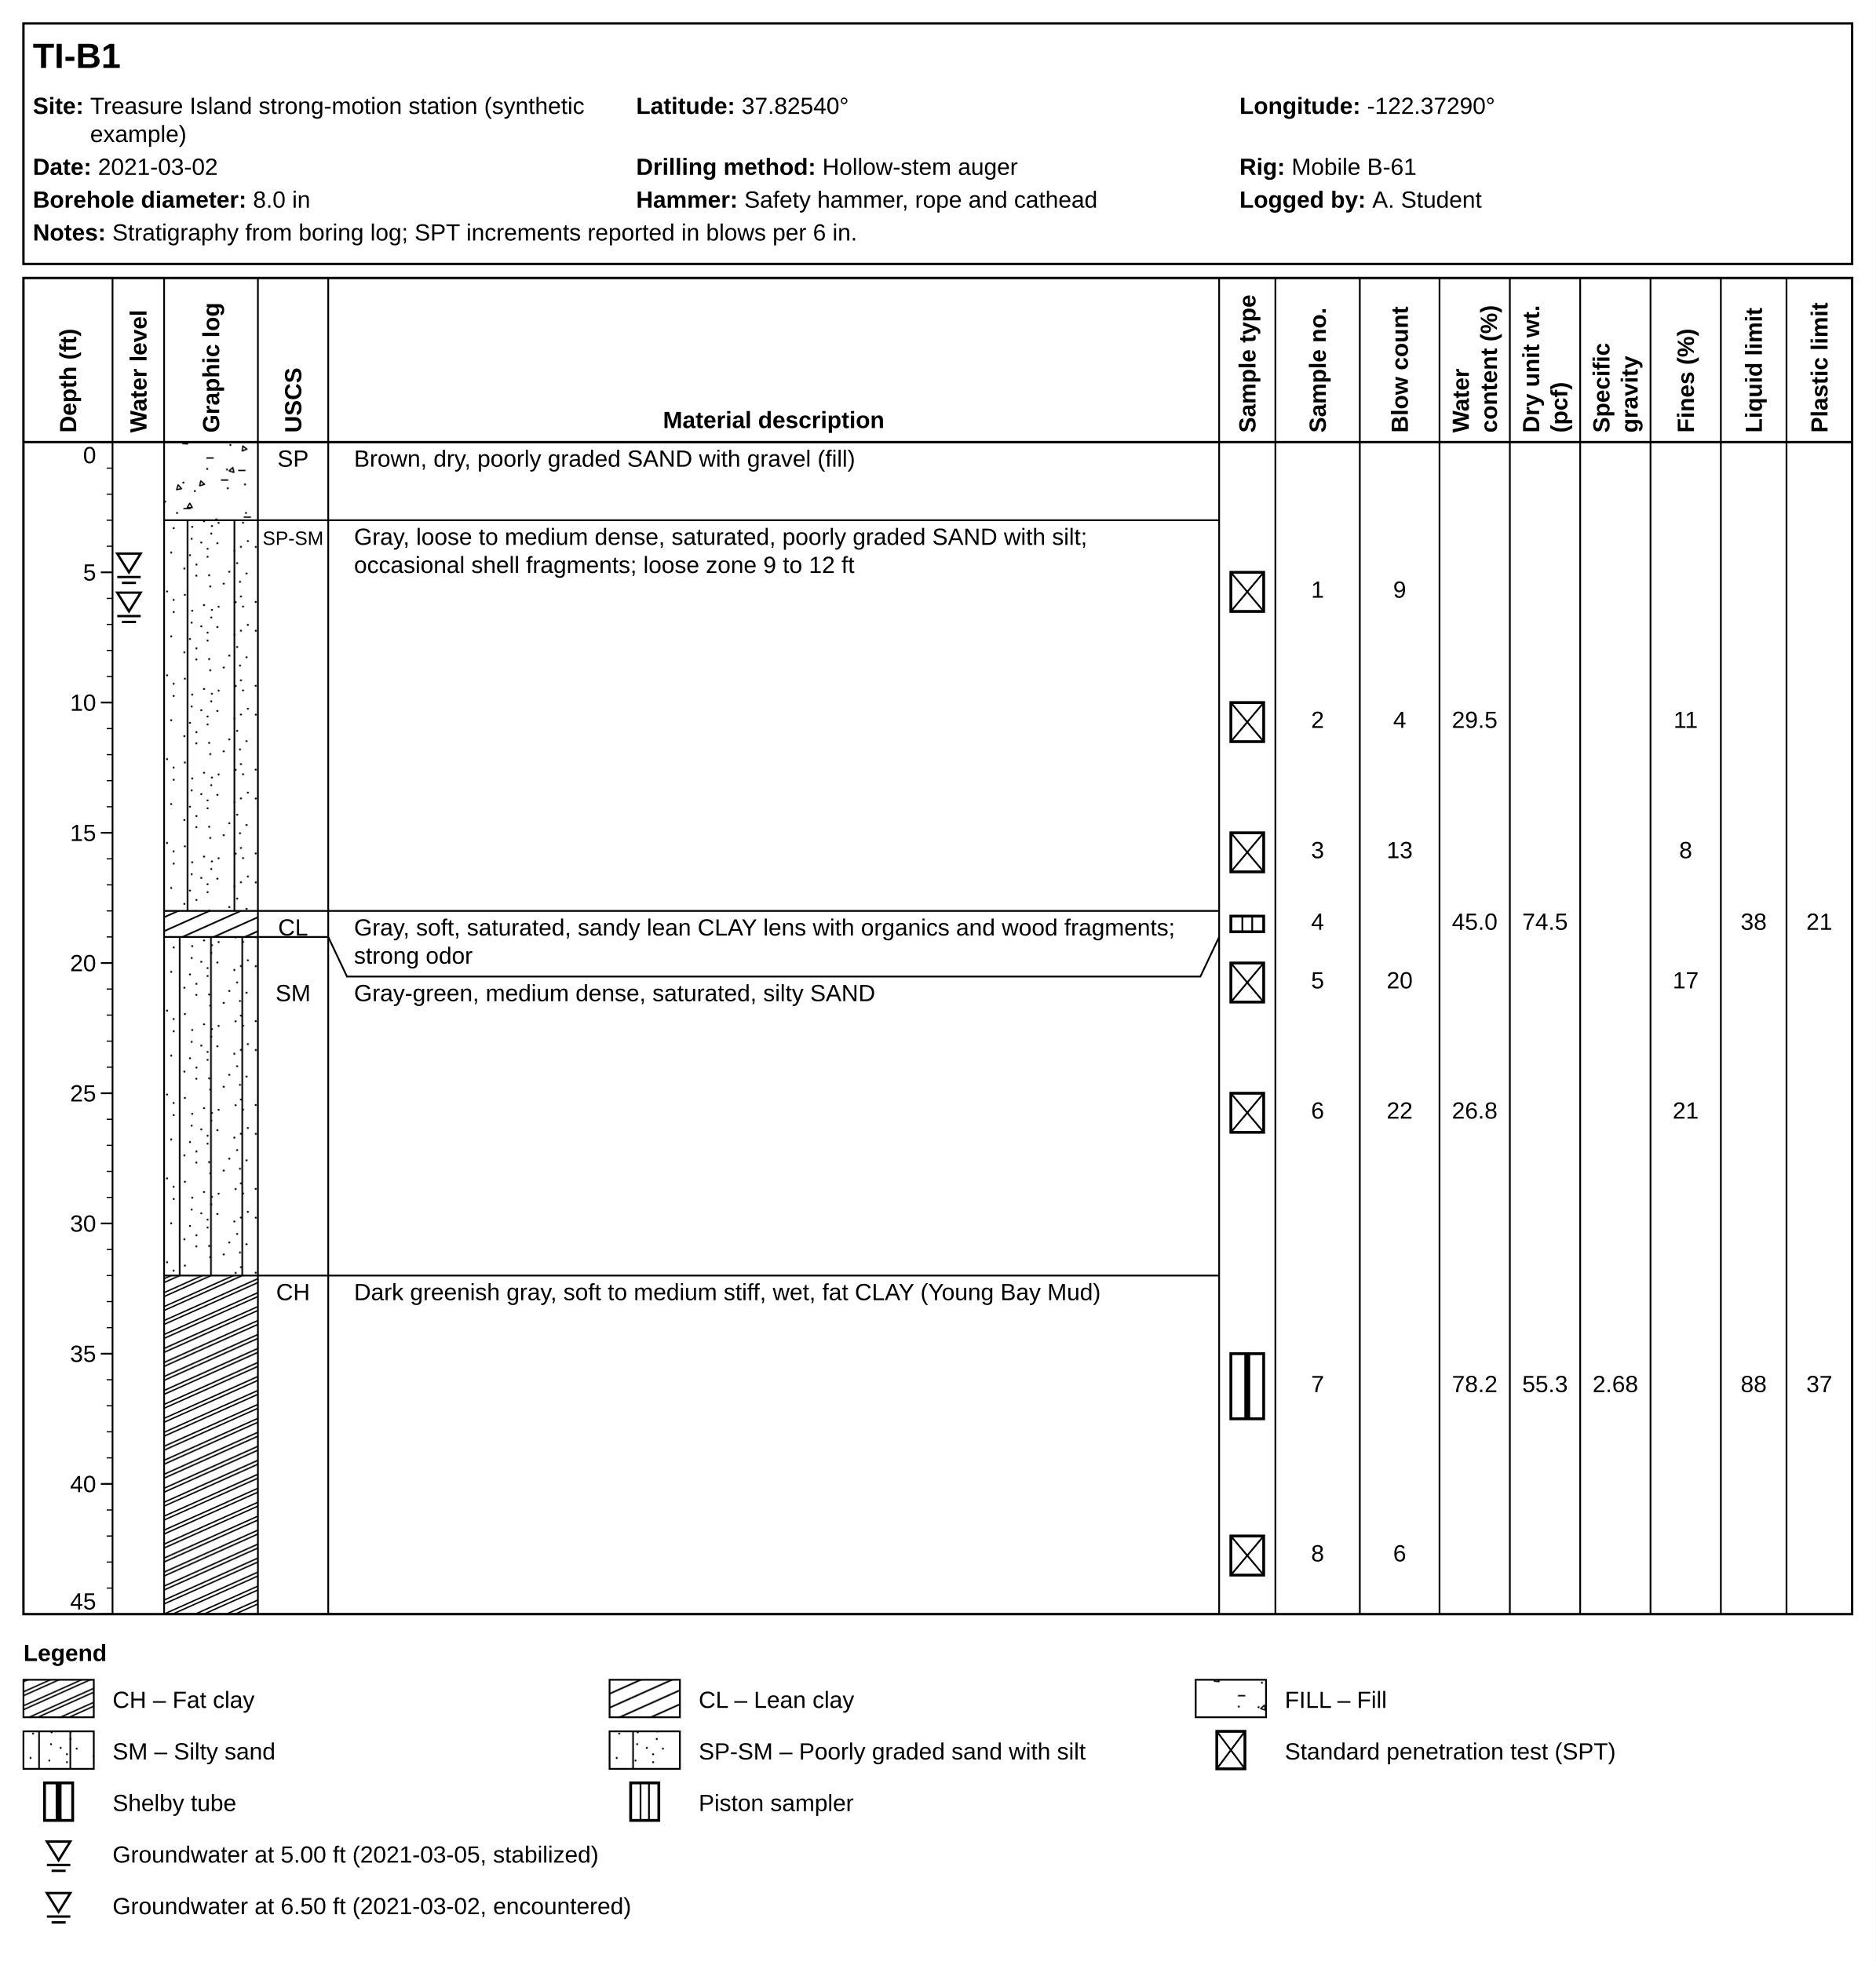
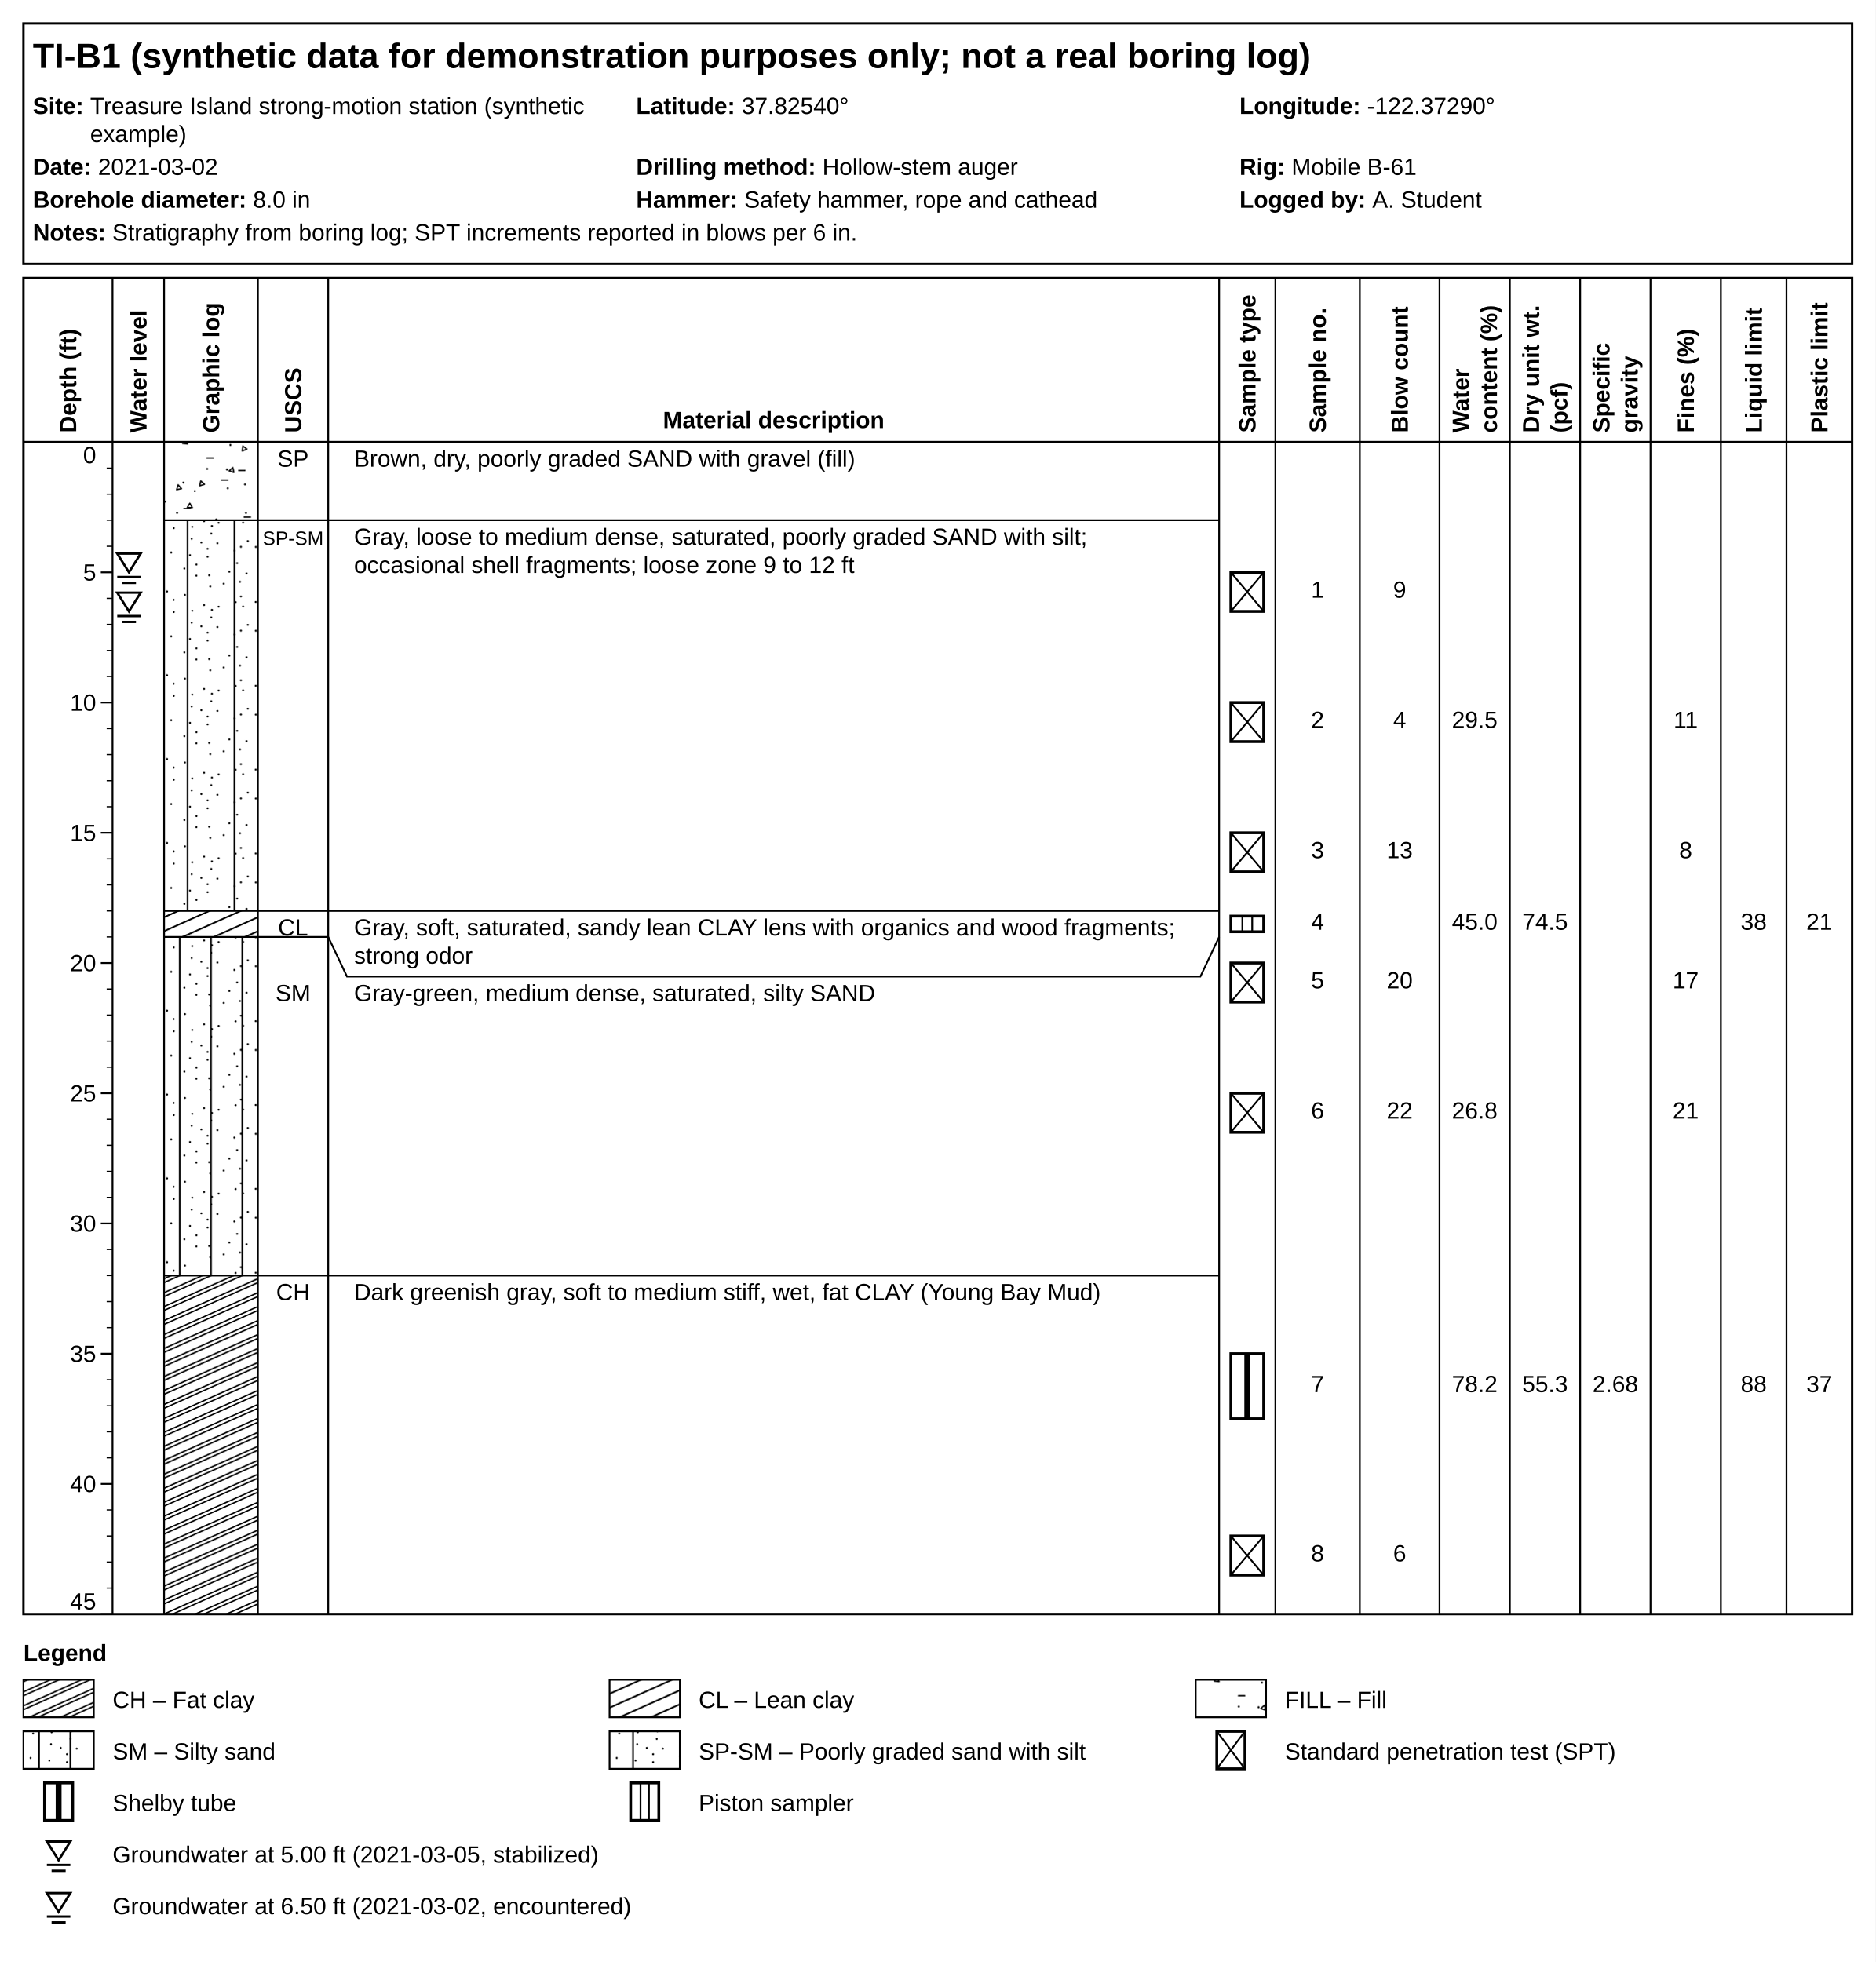
<svg xmlns="http://www.w3.org/2000/svg" width="800" height="837" viewBox="0 0 800 837" font-family="Arial, 'Liberation Sans', Arimo, Helvetica, sans-serif" font-size="10" role="img">
  <defs>
-     <pattern id="blv19wnkl2-CH" patternUnits="userSpaceOnUse" width="104" height="93" patternTransform="translate(70 188.6) scale(0.38462)">
+     <pattern id="blv6u538d-CH" patternUnits="userSpaceOnUse" width="104" height="93" patternTransform="translate(70 188.6) scale(0.38462)">
      <path d="M-333.6 100.5L-84 -11.1M-332 104.1L-82.4 -7.5M-298.9 100.5L-49.3 -11.1M-297.3 104.1L-47.7 -7.5M-264.3 100.5L-14.7 -11.1M-262.7 104.1L-13.1 -7.5M-229.6 100.5L20 -11.1M-228 104.1L21.6 -7.5M-194.9 100.5L54.7 -11.1M-193.3 104.1L56.3 -7.5M-160.3 100.5L89.3 -11.1M-158.7 104.1L90.9 -7.5M-125.6 100.5L124 -11.1M-124 104.1L125.6 -7.5M-90.9 100.5L158.7 -11.1M-89.3 104.1L160.3 -7.5M-56.3 100.5L193.3 -11.1M-54.7 104.1L194.9 -7.5M-21.6 100.5L228 -11.1M-20 104.1L229.6 -7.5M13.1 100.5L262.7 -11.1M14.7 104.1L264.3 -7.5M47.7 100.5L297.3 -11.1M49.3 104.1L298.9 -7.5M82.4 100.5L332 -11.1M84 104.1L333.6 -7.5M117.1 100.5L366.7 -11.1M118.7 104.1L368.3 -7.5M151.7 100.5L401.3 -11.1M153.3 104.1L402.9 -7.5" fill="none" stroke="black" stroke-width="1.53" stroke-linecap="round" />
    </pattern>
-     <pattern id="blv19wnkl2-CL" patternUnits="userSpaceOnUse" width="104" height="93" patternTransform="translate(70 188.6) scale(0.38462)">
+     <pattern id="blv6u538d-CL" patternUnits="userSpaceOnUse" width="104" height="93" patternTransform="translate(70 188.6) scale(0.38462)">
      <path d="M-332.8 102.3L-83.2 -9.3M-298.1 102.3L-48.5 -9.3M-263.5 102.3L-13.9 -9.3M-228.8 102.3L20.8 -9.3M-194.1 102.3L55.5 -9.3M-159.5 102.3L90.1 -9.3M-124.8 102.3L124.8 -9.3M-90.1 102.3L159.5 -9.3M-55.5 102.3L194.1 -9.3M-20.8 102.3L228.8 -9.3M13.9 102.3L263.5 -9.3M48.5 102.3L298.1 -9.3M83.2 102.3L332.8 -9.3M117.9 102.3L367.5 -9.3M152.5 102.3L402.1 -9.3" fill="none" stroke="black" stroke-width="1.8" stroke-linecap="round" />
    </pattern>
-     <pattern id="blv19wnkl2-FILL" patternUnits="userSpaceOnUse" width="104" height="93" patternTransform="translate(70 188.6) scale(0.38462)">
+     <pattern id="blv6u538d-FILL" patternUnits="userSpaceOnUse" width="104" height="93" patternTransform="translate(70 188.6) scale(0.38462)">
      <circle cx="57.9" cy="85.8" r="1.1" />
      <circle cx="47.8" cy="29.7" r="1.1" />
      <circle cx="89.7" cy="46.9" r="1.1" />
      <circle cx="90.8" cy="78.6" r="1.1" />
      <circle cx="34.1" cy="54.3" r="1.1" />
      <circle cx="21.4" cy="44.9" r="1.1" />
      <circle cx="73.5" cy="3.2" r="1.1" />
      <circle cx="70.6" cy="51.2" r="1.1" />
      <circle cx="14.4" cy="78.6" r="1.1" />
      <circle cx="40.5" cy="87.6" r="1.1" />
      <circle cx="1.2" cy="66" r="1.1" />
      <circle cx="69.7" cy="30.4" r="1.1" />
      <path d="M87.3 4.4L91.8 7.8L86.7 9.9ZM23.7 -3L26 2.1L20.5 1.5ZM23.7 90L26 95.1L20.5 94.5ZM15.6 47.4L19.3 51.6L13.9 52.7ZM76.2 28.2L77.4 33.6L72.1 31.9ZM28.5 67.8L31.3 72.6L25.7 72.6ZM40.7 43L44.8 46.8L39.5 48.4Z" fill="none" stroke="black" stroke-width="1.44" stroke-linejoin="round" stroke-linecap="round" />
      <path d="M88.8 83.3L95.8 83.3M47.4 17.7L54.4 17.7M22 73.7L29 73.7M63.6 42.1L70.6 42.1M82.7 31.4L89.7 31.4M61.8 -4.2L68.8 -4.2M61.8 88.8L68.8 88.8" fill="none" stroke="black" stroke-width="1.44" stroke-linecap="round" />
    </pattern>
-     <pattern id="blv19wnkl2-SM" patternUnits="userSpaceOnUse" width="104" height="93" patternTransform="translate(70 188.6) scale(0.38462)">
+     <pattern id="blv6u538d-SM" patternUnits="userSpaceOnUse" width="104" height="93" patternTransform="translate(70 188.6) scale(0.38462)">
      <circle cx="35.8" cy="55.1" r="1.1" />
      <circle cx="48.3" cy="25.4" r="1.1" />
      <circle cx="44.3" cy="87.8" r="1.1" />
      <circle cx="81" cy="41.3" r="1.1" />
      <circle cx="7.9" cy="29.5" r="1.1" />
      <circle cx="3.3" cy="72.6" r="1.1" />
      <circle cx="10.6" cy="82" r="1.1" />
      <circle cx="28.7" cy="32.4" r="1.1" />
      <circle cx="35.9" cy="42.8" r="1.1" />
      <circle cx="101.6" cy="84.3" r="1.1" />
      <circle cx="85.2" cy="78.2" r="1.1" />
      <circle cx="85.2" cy="23.2" r="1.1" />
      <circle cx="66.1" cy="64" r="1.1" />
      <circle cx="101.7" cy="23.3" r="1.1" />
      <circle cx="87.6" cy="89.4" r="1.1" />
      <circle cx="53" cy="0.1" r="1.1" />
      <circle cx="53" cy="93.1" r="1.1" />
      <circle cx="91.4" cy="52.7" r="1.1" />
      <circle cx="79.3" cy="84.5" r="1.1" />
      <circle cx="10.7" cy="2.5" r="1.1" />
      <circle cx="77.9" cy="27.5" r="1.1" />
      <circle cx="52.3" cy="8.5" r="1.1" />
      <circle cx="30.6" cy="14.3" r="1.1" />
      <circle cx="50" cy="54.7" r="1.1" />
      <circle cx="92.9" cy="16.8" r="1.1" />
      <circle cx="23.1" cy="76.4" r="1.1" />
      <circle cx="51.2" cy="67.1" r="1.1" />
      <circle cx="31.2" cy="1.1" r="1.1" />
      <circle cx="31.2" cy="94.1" r="1.1" />
      <circle cx="48.3" cy="34.2" r="1.1" />
      <circle cx="59.1" cy="19.2" r="1.1" />
      <circle cx="84.2" cy="61.9" r="1.1" />
      <circle cx="22.5" cy="47.2" r="1.1" />
      <circle cx="72.3" cy="50.8" r="1.1" />
      <circle cx="41.3" cy="18.4" r="1.1" />
      <circle cx="60.5" cy="89.6" r="1.1" />
      <path d="M17.3 -1L17.3 94M52 -1L52 94M86.7 -1L86.7 94" fill="none" stroke="black" stroke-width="1.8" stroke-linecap="round" />
    </pattern>
-     <pattern id="blv19wnkl2-SP-SM" patternUnits="userSpaceOnUse" width="104" height="93" patternTransform="translate(70 188.6) scale(0.38462)">
+     <pattern id="blv6u538d-SP-SM" patternUnits="userSpaceOnUse" width="104" height="93" patternTransform="translate(70 188.6) scale(0.38462)">
      <circle cx="35.8" cy="55.1" r="1.1" />
      <circle cx="48.3" cy="25.4" r="1.1" />
      <circle cx="44.3" cy="87.8" r="1.1" />
      <circle cx="81" cy="41.3" r="1.1" />
      <circle cx="7.9" cy="29.5" r="1.1" />
      <circle cx="3.3" cy="72.6" r="1.1" />
      <circle cx="10.6" cy="82" r="1.1" />
      <circle cx="28.7" cy="32.4" r="1.1" />
      <circle cx="35.9" cy="42.8" r="1.1" />
      <circle cx="101.6" cy="84.3" r="1.1" />
      <circle cx="85.2" cy="78.2" r="1.1" />
      <circle cx="85.2" cy="23.2" r="1.1" />
      <circle cx="66.1" cy="64" r="1.1" />
      <circle cx="101.7" cy="23.3" r="1.1" />
      <circle cx="87.6" cy="89.4" r="1.1" />
      <circle cx="53" cy="0.1" r="1.1" />
      <circle cx="53" cy="93.1" r="1.1" />
      <circle cx="91.4" cy="52.7" r="1.1" />
      <circle cx="79.3" cy="84.5" r="1.1" />
      <circle cx="10.7" cy="2.5" r="1.1" />
      <circle cx="77.9" cy="27.5" r="1.1" />
      <circle cx="52.3" cy="8.5" r="1.1" />
      <circle cx="30.6" cy="14.3" r="1.1" />
      <circle cx="50" cy="54.7" r="1.1" />
      <circle cx="92.9" cy="16.8" r="1.1" />
      <circle cx="23.1" cy="76.4" r="1.1" />
      <circle cx="51.2" cy="67.1" r="1.1" />
      <circle cx="31.2" cy="1.1" r="1.1" />
      <circle cx="31.2" cy="94.1" r="1.1" />
      <circle cx="48.3" cy="34.2" r="1.1" />
      <circle cx="59.1" cy="19.2" r="1.1" />
      <circle cx="84.2" cy="61.9" r="1.1" />
      <circle cx="22.5" cy="47.2" r="1.1" />
      <circle cx="72.3" cy="50.8" r="1.1" />
      <circle cx="41.3" cy="18.4" r="1.1" />
      <circle cx="60.5" cy="89.6" r="1.1" />
      <path d="M26 -1L26 94M78 -1L78 94" fill="none" stroke="black" stroke-width="1.8" stroke-linecap="round" />
    </pattern>
-     <pattern id="blv19wnkl2-legend-CH" patternUnits="userSpaceOnUse" width="104" height="93" patternTransform="translate(10 716.6) scale(0.38462)">
+     <pattern id="blv6u538d-legend-CH" patternUnits="userSpaceOnUse" width="104" height="93" patternTransform="translate(10 716.6) scale(0.38462)">
      <path d="M-333.6 100.5L-84 -11.1M-332 104.1L-82.4 -7.5M-298.9 100.5L-49.3 -11.1M-297.3 104.1L-47.7 -7.5M-264.3 100.5L-14.7 -11.1M-262.7 104.1L-13.1 -7.5M-229.6 100.5L20 -11.1M-228 104.1L21.6 -7.5M-194.9 100.5L54.7 -11.1M-193.3 104.1L56.3 -7.5M-160.3 100.5L89.3 -11.1M-158.7 104.1L90.9 -7.5M-125.6 100.5L124 -11.1M-124 104.1L125.6 -7.5M-90.9 100.5L158.7 -11.1M-89.3 104.1L160.3 -7.5M-56.3 100.5L193.3 -11.1M-54.7 104.1L194.9 -7.5M-21.6 100.5L228 -11.1M-20 104.1L229.6 -7.5M13.1 100.5L262.7 -11.1M14.7 104.1L264.3 -7.5M47.7 100.5L297.3 -11.1M49.3 104.1L298.9 -7.5M82.4 100.5L332 -11.1M84 104.1L333.6 -7.5M117.1 100.5L366.7 -11.1M118.7 104.1L368.3 -7.5M151.7 100.5L401.3 -11.1M153.3 104.1L402.9 -7.5" fill="none" stroke="black" stroke-width="1.53" stroke-linecap="round" />
    </pattern>
-     <pattern id="blv19wnkl2-legend-CL" patternUnits="userSpaceOnUse" width="104" height="93" patternTransform="translate(260 716.6) scale(0.38462)">
+     <pattern id="blv6u538d-legend-CL" patternUnits="userSpaceOnUse" width="104" height="93" patternTransform="translate(260 716.6) scale(0.38462)">
      <path d="M-332.8 102.3L-83.2 -9.3M-298.1 102.3L-48.5 -9.3M-263.5 102.3L-13.9 -9.3M-228.8 102.3L20.8 -9.3M-194.1 102.3L55.5 -9.3M-159.5 102.3L90.1 -9.3M-124.8 102.3L124.8 -9.3M-90.1 102.3L159.5 -9.3M-55.5 102.3L194.1 -9.3M-20.8 102.3L228.8 -9.3M13.9 102.3L263.5 -9.3M48.5 102.3L298.1 -9.3M83.2 102.3L332.8 -9.3M117.9 102.3L367.5 -9.3M152.5 102.3L402.1 -9.3" fill="none" stroke="black" stroke-width="1.8" stroke-linecap="round" />
    </pattern>
-     <pattern id="blv19wnkl2-legend-FILL" patternUnits="userSpaceOnUse" width="104" height="93" patternTransform="translate(510 716.6) scale(0.38462)">
+     <pattern id="blv6u538d-legend-FILL" patternUnits="userSpaceOnUse" width="104" height="93" patternTransform="translate(510 716.6) scale(0.38462)">
      <circle cx="57.9" cy="85.8" r="1.1" />
      <circle cx="47.8" cy="29.7" r="1.1" />
      <circle cx="89.7" cy="46.9" r="1.1" />
      <circle cx="90.8" cy="78.6" r="1.1" />
      <circle cx="34.1" cy="54.3" r="1.1" />
      <circle cx="21.4" cy="44.9" r="1.1" />
      <circle cx="73.5" cy="3.2" r="1.1" />
      <circle cx="70.6" cy="51.2" r="1.1" />
      <circle cx="14.4" cy="78.6" r="1.1" />
      <circle cx="40.5" cy="87.6" r="1.1" />
      <circle cx="1.2" cy="66" r="1.1" />
      <circle cx="69.7" cy="30.4" r="1.1" />
      <path d="M87.3 4.4L91.8 7.8L86.7 9.9ZM23.7 -3L26 2.1L20.5 1.5ZM23.7 90L26 95.1L20.5 94.5ZM15.6 47.4L19.3 51.6L13.9 52.7ZM76.2 28.2L77.4 33.6L72.1 31.9ZM28.5 67.8L31.3 72.6L25.7 72.6ZM40.7 43L44.8 46.8L39.5 48.4Z" fill="none" stroke="black" stroke-width="1.44" stroke-linejoin="round" stroke-linecap="round" />
      <path d="M88.8 83.3L95.8 83.3M47.4 17.7L54.4 17.7M22 73.7L29 73.7M63.6 42.1L70.6 42.1M82.7 31.4L89.7 31.4M61.8 -4.2L68.8 -4.2M61.8 88.8L68.8 88.8" fill="none" stroke="black" stroke-width="1.44" stroke-linecap="round" />
    </pattern>
-     <pattern id="blv19wnkl2-legend-SM" patternUnits="userSpaceOnUse" width="104" height="93" patternTransform="translate(10 738.6) scale(0.38462)">
+     <pattern id="blv6u538d-legend-SM" patternUnits="userSpaceOnUse" width="104" height="93" patternTransform="translate(10 738.6) scale(0.38462)">
      <circle cx="35.8" cy="55.1" r="1.1" />
      <circle cx="48.3" cy="25.4" r="1.1" />
      <circle cx="44.3" cy="87.8" r="1.1" />
      <circle cx="81" cy="41.3" r="1.1" />
      <circle cx="7.9" cy="29.5" r="1.1" />
      <circle cx="3.3" cy="72.6" r="1.1" />
      <circle cx="10.6" cy="82" r="1.1" />
      <circle cx="28.7" cy="32.4" r="1.1" />
      <circle cx="35.9" cy="42.8" r="1.1" />
      <circle cx="101.6" cy="84.3" r="1.1" />
      <circle cx="85.2" cy="78.2" r="1.1" />
      <circle cx="85.2" cy="23.2" r="1.1" />
      <circle cx="66.1" cy="64" r="1.1" />
      <circle cx="101.7" cy="23.3" r="1.1" />
      <circle cx="87.6" cy="89.4" r="1.1" />
      <circle cx="53" cy="0.1" r="1.1" />
      <circle cx="53" cy="93.1" r="1.1" />
      <circle cx="91.4" cy="52.7" r="1.1" />
      <circle cx="79.3" cy="84.5" r="1.1" />
      <circle cx="10.7" cy="2.5" r="1.1" />
      <circle cx="77.9" cy="27.5" r="1.1" />
      <circle cx="52.3" cy="8.5" r="1.1" />
      <circle cx="30.6" cy="14.3" r="1.1" />
      <circle cx="50" cy="54.7" r="1.1" />
      <circle cx="92.9" cy="16.8" r="1.1" />
      <circle cx="23.1" cy="76.4" r="1.1" />
      <circle cx="51.2" cy="67.1" r="1.1" />
      <circle cx="31.2" cy="1.1" r="1.1" />
      <circle cx="31.2" cy="94.1" r="1.1" />
      <circle cx="48.3" cy="34.2" r="1.1" />
      <circle cx="59.1" cy="19.2" r="1.1" />
      <circle cx="84.2" cy="61.9" r="1.1" />
      <circle cx="22.5" cy="47.2" r="1.1" />
      <circle cx="72.3" cy="50.8" r="1.1" />
      <circle cx="41.3" cy="18.4" r="1.1" />
      <circle cx="60.5" cy="89.6" r="1.1" />
      <path d="M17.3 -1L17.3 94M52 -1L52 94M86.7 -1L86.7 94" fill="none" stroke="black" stroke-width="1.8" stroke-linecap="round" />
    </pattern>
-     <pattern id="blv19wnkl2-legend-SP-SM" patternUnits="userSpaceOnUse" width="104" height="93" patternTransform="translate(260 738.6) scale(0.38462)">
+     <pattern id="blv6u538d-legend-SP-SM" patternUnits="userSpaceOnUse" width="104" height="93" patternTransform="translate(260 738.6) scale(0.38462)">
      <circle cx="35.8" cy="55.1" r="1.1" />
      <circle cx="48.3" cy="25.4" r="1.1" />
      <circle cx="44.3" cy="87.8" r="1.1" />
      <circle cx="81" cy="41.3" r="1.1" />
      <circle cx="7.9" cy="29.5" r="1.1" />
      <circle cx="3.3" cy="72.6" r="1.1" />
      <circle cx="10.6" cy="82" r="1.1" />
      <circle cx="28.7" cy="32.4" r="1.1" />
      <circle cx="35.9" cy="42.8" r="1.1" />
      <circle cx="101.6" cy="84.3" r="1.1" />
      <circle cx="85.2" cy="78.2" r="1.1" />
      <circle cx="85.2" cy="23.2" r="1.1" />
      <circle cx="66.1" cy="64" r="1.1" />
      <circle cx="101.7" cy="23.3" r="1.1" />
      <circle cx="87.6" cy="89.4" r="1.1" />
      <circle cx="53" cy="0.1" r="1.1" />
      <circle cx="53" cy="93.1" r="1.1" />
      <circle cx="91.4" cy="52.7" r="1.1" />
      <circle cx="79.3" cy="84.5" r="1.1" />
      <circle cx="10.7" cy="2.5" r="1.1" />
      <circle cx="77.9" cy="27.5" r="1.1" />
      <circle cx="52.3" cy="8.5" r="1.1" />
      <circle cx="30.6" cy="14.3" r="1.1" />
      <circle cx="50" cy="54.7" r="1.1" />
      <circle cx="92.9" cy="16.8" r="1.1" />
      <circle cx="23.1" cy="76.4" r="1.1" />
      <circle cx="51.2" cy="67.1" r="1.1" />
      <circle cx="31.2" cy="1.1" r="1.1" />
      <circle cx="31.2" cy="94.1" r="1.1" />
      <circle cx="48.3" cy="34.2" r="1.1" />
      <circle cx="59.1" cy="19.2" r="1.1" />
      <circle cx="84.2" cy="61.9" r="1.1" />
      <circle cx="22.5" cy="47.2" r="1.1" />
      <circle cx="72.3" cy="50.8" r="1.1" />
      <circle cx="41.3" cy="18.4" r="1.1" />
      <circle cx="60.5" cy="89.6" r="1.1" />
      <path d="M26 -1L26 94M78 -1L78 94" fill="none" stroke="black" stroke-width="1.8" stroke-linecap="round" />
    </pattern>
  </defs>
  <rect width="100%" height="100%" fill="#fff" />
  <rect x="10" y="10" width="780" height="102.6" fill="none" stroke="#000" stroke-width="1" />
-   <text x="14" y="29" font-size="15" font-weight="bold">TI-B1</text>
+   <text x="14" y="29" font-size="15" font-weight="bold">TI-B1 (synthetic data for demonstration purposes only; not a real boring log)</text>
  <text x="14" y="48.6" font-weight="bold">Site: </text>
  <text x="38.45" y="48.6">Treasure Island strong-motion station (synthetic</text>
  <text x="38.45" y="60.6">example)</text>
  <text x="271.33" y="48.6" font-weight="bold">Latitude: </text>
  <text x="316.33" y="48.6">37.82540°</text>
  <text x="528.67" y="48.6" font-weight="bold">Longitude: </text>
  <text x="583.1" y="48.6">-122.37290°</text>
  <text x="14" y="74.6" font-weight="bold">Date: </text>
  <text x="41.78" y="74.6">2021-03-02</text>
  <text x="271.33" y="74.6" font-weight="bold">Drilling method: </text>
  <text x="350.77" y="74.6">Hollow-stem auger</text>
  <text x="528.67" y="74.6" font-weight="bold">Rig: </text>
  <text x="550.88" y="74.6">Mobile B-61</text>
  <text x="14" y="88.6" font-weight="bold">Borehole diameter: </text>
  <text x="107.91" y="88.6">8.0 in</text>
  <text x="271.33" y="88.6" font-weight="bold">Hammer: </text>
  <text x="317.46" y="88.6">Safety hammer, rope and cathead</text>
  <text x="528.67" y="88.6" font-weight="bold">Logged by: </text>
  <text x="585.33" y="88.6">A. Student</text>
  <text x="14" y="102.6" font-weight="bold">Notes: </text>
  <text x="47.89" y="102.6">Stratigraphy from boring log; SPT increments reported in blows per 6 in.</text>
  <text x="32.5" y="184.6" font-weight="bold" transform="rotate(-90 32.5 184.6)">Depth (ft)</text>
  <text x="62.5" y="184.6" font-weight="bold" transform="rotate(-90 62.5 184.6)">Water level</text>
  <text x="93.5" y="184.6" font-weight="bold" transform="rotate(-90 93.5 184.6)">Graphic log</text>
  <text x="128.5" y="184.6" font-weight="bold" transform="rotate(-90 128.5 184.6)">USCS</text>
  <text x="330" y="182.6" text-anchor="middle" font-weight="bold">Material description</text>
  <text x="535.5" y="184.6" font-weight="bold" transform="rotate(-90 535.5 184.6)">Sample type</text>
  <text x="565.5" y="184.6" font-weight="bold" transform="rotate(-90 565.5 184.6)">Sample no.</text>
  <text x="600.5" y="184.6" font-weight="bold" transform="rotate(-90 600.5 184.6)">Blow count</text>
  <text x="626.5" y="184.6" font-weight="bold" transform="rotate(-90 626.5 184.6)">Water</text>
  <text x="638.5" y="184.6" font-weight="bold" transform="rotate(-90 638.5 184.6)">content (%)</text>
  <text x="656.5" y="184.6" font-weight="bold" transform="rotate(-90 656.5 184.6)">Dry unit wt.</text>
  <text x="668.5" y="184.6" font-weight="bold" transform="rotate(-90 668.5 184.6)">(pcf)</text>
  <text x="686.5" y="184.6" font-weight="bold" transform="rotate(-90 686.5 184.6)">Specific</text>
  <text x="698.5" y="184.6" font-weight="bold" transform="rotate(-90 698.5 184.6)">gravity</text>
  <text x="722.5" y="184.6" font-weight="bold" transform="rotate(-90 722.5 184.6)">Fines (%)</text>
  <text x="751.5" y="184.6" font-weight="bold" transform="rotate(-90 751.5 184.6)">Liquid limit</text>
  <text x="779.5" y="184.6" font-weight="bold" transform="rotate(-90 779.5 184.6)">Plastic limit</text>
  <line x1="43" y1="188.6" x2="48" y2="188.6" stroke="#000" stroke-width="0.75" />
  <text x="41" y="197.6" text-anchor="end">0</text>
  <line x1="45.5" y1="199.71" x2="48" y2="199.71" stroke="#000" stroke-width="0.5" />
  <line x1="45.5" y1="210.82" x2="48" y2="210.82" stroke="#000" stroke-width="0.5" />
  <line x1="45.5" y1="221.93" x2="48" y2="221.93" stroke="#000" stroke-width="0.5" />
  <line x1="45.5" y1="233.04" x2="48" y2="233.04" stroke="#000" stroke-width="0.5" />
  <line x1="43" y1="244.16" x2="48" y2="244.16" stroke="#000" stroke-width="0.75" />
  <text x="41" y="247.66" text-anchor="end">5</text>
  <line x1="45.5" y1="255.27" x2="48" y2="255.27" stroke="#000" stroke-width="0.5" />
  <line x1="45.5" y1="266.38" x2="48" y2="266.38" stroke="#000" stroke-width="0.5" />
  <line x1="45.5" y1="277.49" x2="48" y2="277.49" stroke="#000" stroke-width="0.5" />
  <line x1="45.5" y1="288.6" x2="48" y2="288.6" stroke="#000" stroke-width="0.5" />
  <line x1="43" y1="299.71" x2="48" y2="299.71" stroke="#000" stroke-width="0.75" />
  <text x="41" y="303.21" text-anchor="end">10</text>
  <line x1="45.5" y1="310.82" x2="48" y2="310.82" stroke="#000" stroke-width="0.5" />
  <line x1="45.5" y1="321.93" x2="48" y2="321.93" stroke="#000" stroke-width="0.5" />
  <line x1="45.5" y1="333.04" x2="48" y2="333.04" stroke="#000" stroke-width="0.5" />
  <line x1="45.5" y1="344.16" x2="48" y2="344.16" stroke="#000" stroke-width="0.5" />
  <line x1="43" y1="355.27" x2="48" y2="355.27" stroke="#000" stroke-width="0.75" />
  <text x="41" y="358.77" text-anchor="end">15</text>
  <line x1="45.5" y1="366.38" x2="48" y2="366.38" stroke="#000" stroke-width="0.5" />
  <line x1="45.5" y1="377.49" x2="48" y2="377.49" stroke="#000" stroke-width="0.5" />
  <line x1="45.5" y1="388.6" x2="48" y2="388.6" stroke="#000" stroke-width="0.5" />
  <line x1="45.5" y1="399.71" x2="48" y2="399.71" stroke="#000" stroke-width="0.5" />
  <line x1="43" y1="410.82" x2="48" y2="410.82" stroke="#000" stroke-width="0.75" />
  <text x="41" y="414.32" text-anchor="end">20</text>
  <line x1="45.5" y1="421.93" x2="48" y2="421.93" stroke="#000" stroke-width="0.5" />
  <line x1="45.5" y1="433.04" x2="48" y2="433.04" stroke="#000" stroke-width="0.5" />
  <line x1="45.5" y1="444.16" x2="48" y2="444.16" stroke="#000" stroke-width="0.5" />
  <line x1="45.5" y1="455.27" x2="48" y2="455.27" stroke="#000" stroke-width="0.5" />
  <line x1="43" y1="466.38" x2="48" y2="466.38" stroke="#000" stroke-width="0.75" />
  <text x="41" y="469.88" text-anchor="end">25</text>
  <line x1="45.5" y1="477.49" x2="48" y2="477.49" stroke="#000" stroke-width="0.5" />
  <line x1="45.5" y1="488.6" x2="48" y2="488.6" stroke="#000" stroke-width="0.5" />
  <line x1="45.5" y1="499.71" x2="48" y2="499.71" stroke="#000" stroke-width="0.5" />
  <line x1="45.5" y1="510.82" x2="48" y2="510.82" stroke="#000" stroke-width="0.5" />
  <line x1="43" y1="521.93" x2="48" y2="521.93" stroke="#000" stroke-width="0.75" />
  <text x="41" y="525.43" text-anchor="end">30</text>
  <line x1="45.5" y1="533.04" x2="48" y2="533.04" stroke="#000" stroke-width="0.5" />
  <line x1="45.5" y1="544.16" x2="48" y2="544.16" stroke="#000" stroke-width="0.5" />
  <line x1="45.5" y1="555.27" x2="48" y2="555.27" stroke="#000" stroke-width="0.5" />
  <line x1="45.5" y1="566.38" x2="48" y2="566.38" stroke="#000" stroke-width="0.5" />
  <line x1="43" y1="577.49" x2="48" y2="577.49" stroke="#000" stroke-width="0.75" />
  <text x="41" y="580.99" text-anchor="end">35</text>
  <line x1="45.5" y1="588.6" x2="48" y2="588.6" stroke="#000" stroke-width="0.5" />
  <line x1="45.5" y1="599.71" x2="48" y2="599.71" stroke="#000" stroke-width="0.5" />
  <line x1="45.5" y1="610.82" x2="48" y2="610.82" stroke="#000" stroke-width="0.5" />
  <line x1="45.5" y1="621.93" x2="48" y2="621.93" stroke="#000" stroke-width="0.5" />
  <line x1="43" y1="633.04" x2="48" y2="633.04" stroke="#000" stroke-width="0.75" />
  <text x="41" y="636.54" text-anchor="end">40</text>
  <line x1="45.5" y1="644.16" x2="48" y2="644.16" stroke="#000" stroke-width="0.5" />
  <line x1="45.5" y1="655.27" x2="48" y2="655.27" stroke="#000" stroke-width="0.5" />
  <line x1="45.5" y1="666.38" x2="48" y2="666.38" stroke="#000" stroke-width="0.5" />
  <line x1="45.5" y1="677.49" x2="48" y2="677.49" stroke="#000" stroke-width="0.5" />
  <line x1="43" y1="688.6" x2="48" y2="688.6" stroke="#000" stroke-width="0.75" />
  <text x="41" y="686.6" text-anchor="end">45</text>
  <path d="M50 236.16L60 236.16L55 244.16Z" fill="#fff" stroke="#000" stroke-width="1" />
  <line x1="50" y1="246.16" x2="60" y2="246.16" stroke="#000" stroke-width="1" />
  <line x1="52" y1="248.66" x2="58" y2="248.66" stroke="#000" stroke-width="1" />
  <path d="M50 252.82L60 252.82L55 260.82Z" fill="#fff" stroke="#000" stroke-width="1" />
  <line x1="50" y1="262.82" x2="60" y2="262.82" stroke="#000" stroke-width="1" />
  <line x1="52" y1="265.32" x2="58" y2="265.32" stroke="#000" stroke-width="1" />
-   <rect x="70" y="188.6" width="40" height="33.33" fill="url(#blv19wnkl2-FILL)" />
-   <rect x="70" y="221.93" width="40" height="166.67" fill="url(#blv19wnkl2-SP-SM)" />
-   <rect x="70" y="388.6" width="40" height="11.11" fill="url(#blv19wnkl2-CL)" />
-   <rect x="70" y="399.71" width="40" height="144.44" fill="url(#blv19wnkl2-SM)" />
-   <rect x="70" y="544.16" width="40" height="144.44" fill="url(#blv19wnkl2-CH)" />
+   <rect x="70" y="188.6" width="40" height="33.33" fill="url(#blv6u538d-FILL)" />
+   <rect x="70" y="221.93" width="40" height="166.67" fill="url(#blv6u538d-SP-SM)" />
+   <rect x="70" y="388.6" width="40" height="11.11" fill="url(#blv6u538d-CL)" />
+   <rect x="70" y="399.71" width="40" height="144.44" fill="url(#blv6u538d-SM)" />
+   <rect x="70" y="544.16" width="40" height="144.44" fill="url(#blv6u538d-CH)" />
  <text x="125" y="199.1" text-anchor="middle">SP</text>
  <text x="125" y="232.43" font-size="8.21" text-anchor="middle">SP-SM</text>
  <text x="125" y="399.1" text-anchor="middle">CL</text>
  <text x="125" y="427.1" text-anchor="middle">SM</text>
  <text x="125" y="554.66" text-anchor="middle">CH</text>
  <text x="151" y="199.1">Brown, dry, poorly graded SAND with gravel (fill)</text>
  <text x="151" y="232.43">Gray, loose to medium dense, saturated, poorly graded SAND with silt;</text>
  <text x="151" y="244.43">occasional shell fragments; loose zone 9 to 12 ft</text>
  <text x="151" y="399.1">Gray, soft, saturated, sandy lean CLAY lens with organics and wood fragments;</text>
  <text x="151" y="411.1">strong odor</text>
  <text x="151" y="427.1">Gray-green, medium dense, saturated, silty SAND</text>
  <text x="151" y="554.66">Dark greenish gray, soft to medium stiff, wet, fat CLAY (Young Bay Mud)</text>
  <rect x="525" y="244.16" width="14" height="16.67" fill="#fff" stroke="#000" stroke-width="1.2" />
  <line x1="525" y1="244.16" x2="539" y2="260.82" stroke="#000" stroke-width="0.75" />
  <line x1="525" y1="260.82" x2="539" y2="244.16" stroke="#000" stroke-width="0.75" />
  <rect x="525" y="299.71" width="14" height="16.67" fill="#fff" stroke="#000" stroke-width="1.2" />
  <line x1="525" y1="299.71" x2="539" y2="316.38" stroke="#000" stroke-width="0.75" />
  <line x1="525" y1="316.38" x2="539" y2="299.71" stroke="#000" stroke-width="0.75" />
  <rect x="525" y="355.27" width="14" height="16.67" fill="#fff" stroke="#000" stroke-width="1.2" />
  <line x1="525" y1="355.27" x2="539" y2="371.93" stroke="#000" stroke-width="0.75" />
  <line x1="525" y1="371.93" x2="539" y2="355.27" stroke="#000" stroke-width="0.75" />
  <rect x="525" y="390.82" width="14" height="6.67" fill="#fff" stroke="#000" stroke-width="1.2" />
  <line x1="529.9" y1="390.82" x2="529.9" y2="397.49" stroke="#000" stroke-width="0.75" />
  <line x1="534.1" y1="390.82" x2="534.1" y2="397.49" stroke="#000" stroke-width="0.75" />
  <rect x="525" y="410.82" width="14" height="16.67" fill="#fff" stroke="#000" stroke-width="1.2" />
  <line x1="525" y1="410.82" x2="539" y2="427.49" stroke="#000" stroke-width="0.75" />
  <line x1="525" y1="427.49" x2="539" y2="410.82" stroke="#000" stroke-width="0.75" />
  <rect x="525" y="466.38" width="14" height="16.67" fill="#fff" stroke="#000" stroke-width="1.2" />
  <line x1="525" y1="466.38" x2="539" y2="483.04" stroke="#000" stroke-width="0.75" />
  <line x1="525" y1="483.04" x2="539" y2="466.38" stroke="#000" stroke-width="0.75" />
  <rect x="525" y="577.49" width="14" height="27.78" fill="#fff" stroke="#000" stroke-width="1.2" />
  <line x1="532" y1="577.49" x2="532" y2="605.27" stroke="#000" stroke-width="2.5" />
  <rect x="525" y="655.27" width="14" height="16.67" fill="#fff" stroke="#000" stroke-width="1.2" />
  <line x1="525" y1="655.27" x2="539" y2="671.93" stroke="#000" stroke-width="0.75" />
  <line x1="525" y1="671.93" x2="539" y2="655.27" stroke="#000" stroke-width="0.75" />
  <text x="562" y="254.99" text-anchor="middle">1</text>
  <text x="562" y="310.54" text-anchor="middle">2</text>
  <text x="562" y="366.1" text-anchor="middle">3</text>
  <text x="562" y="396.66" text-anchor="middle">4</text>
  <text x="562" y="421.66" text-anchor="middle">5</text>
  <text x="562" y="477.21" text-anchor="middle">6</text>
  <text x="562" y="593.88" text-anchor="middle">7</text>
  <text x="562" y="666.1" text-anchor="middle">8</text>
  <text x="597" y="254.99" text-anchor="middle">9</text>
  <text x="597" y="310.54" text-anchor="middle">4</text>
  <text x="597" y="366.1" text-anchor="middle">13</text>
  <text x="597" y="421.66" text-anchor="middle">20</text>
  <text x="597" y="477.21" text-anchor="middle">22</text>
  <text x="597" y="666.1" text-anchor="middle">6</text>
  <text x="629" y="310.54" text-anchor="middle">29.5</text>
  <text x="629" y="396.66" text-anchor="middle">45.0</text>
  <text x="629" y="477.21" text-anchor="middle">26.8</text>
  <text x="629" y="593.88" text-anchor="middle">78.2</text>
  <text x="659" y="396.66" text-anchor="middle">74.5</text>
  <text x="659" y="593.88" text-anchor="middle">55.3</text>
  <text x="689" y="593.88" text-anchor="middle">2.68</text>
  <text x="719" y="310.54" text-anchor="middle">11</text>
  <text x="719" y="366.1" text-anchor="middle">8</text>
  <text x="719" y="421.66" text-anchor="middle">17</text>
  <text x="719" y="477.21" text-anchor="middle">21</text>
  <text x="748" y="396.66" text-anchor="middle">38</text>
  <text x="748" y="593.88" text-anchor="middle">88</text>
  <text x="776" y="396.66" text-anchor="middle">21</text>
  <text x="776" y="593.88" text-anchor="middle">37</text>
  <line x1="70" y1="188.6" x2="110" y2="188.6" stroke="#000" stroke-width="0.75" />
  <line x1="110" y1="188.6" x2="140" y2="188.6" stroke="#000" stroke-width="0.75" />
  <line x1="140" y1="188.6" x2="520" y2="188.6" stroke="#000" stroke-width="0.75" />
  <line x1="70" y1="221.93" x2="110" y2="221.93" stroke="#000" stroke-width="0.75" />
  <line x1="110" y1="221.93" x2="140" y2="221.93" stroke="#000" stroke-width="0.75" />
  <line x1="140" y1="221.93" x2="520" y2="221.93" stroke="#000" stroke-width="0.75" />
  <line x1="70" y1="388.6" x2="110" y2="388.6" stroke="#000" stroke-width="0.75" />
  <line x1="110" y1="388.6" x2="140" y2="388.6" stroke="#000" stroke-width="0.75" />
  <line x1="140" y1="388.6" x2="520" y2="388.6" stroke="#000" stroke-width="0.75" />
  <line x1="70" y1="399.71" x2="110" y2="399.71" stroke="#000" stroke-width="0.75" />
  <line x1="110" y1="399.71" x2="140" y2="399.71" stroke="#000" stroke-width="0.75" />
  <polyline points="140,399.71 148,416.6 512,416.6 520,399.71" fill="none" stroke="#000" stroke-width="0.75" />
  <line x1="70" y1="544.16" x2="110" y2="544.16" stroke="#000" stroke-width="0.75" />
  <line x1="110" y1="544.16" x2="140" y2="544.16" stroke="#000" stroke-width="0.75" />
  <line x1="140" y1="544.16" x2="520" y2="544.16" stroke="#000" stroke-width="0.75" />
  <line x1="70" y1="688.6" x2="110" y2="688.6" stroke="#000" stroke-width="0.75" />
  <line x1="110" y1="688.6" x2="140" y2="688.6" stroke="#000" stroke-width="0.75" />
  <line x1="140" y1="688.6" x2="520" y2="688.6" stroke="#000" stroke-width="0.75" />
  <rect x="10" y="118.6" width="780" height="570" fill="none" stroke="#000" stroke-width="1" />
  <line x1="10" y1="188.6" x2="790" y2="188.6" stroke="#000" stroke-width="1" />
  <line x1="48" y1="118.6" x2="48" y2="688.6" stroke="#000" stroke-width="0.75" />
  <line x1="70" y1="118.6" x2="70" y2="688.6" stroke="#000" stroke-width="0.75" />
  <line x1="110" y1="118.6" x2="110" y2="688.6" stroke="#000" stroke-width="0.75" />
  <line x1="140" y1="118.6" x2="140" y2="688.6" stroke="#000" stroke-width="0.75" />
  <line x1="520" y1="118.6" x2="520" y2="688.6" stroke="#000" stroke-width="0.75" />
  <line x1="544" y1="118.6" x2="544" y2="688.6" stroke="#000" stroke-width="0.75" />
  <line x1="580" y1="118.6" x2="580" y2="688.6" stroke="#000" stroke-width="0.75" />
  <line x1="614" y1="118.6" x2="614" y2="688.6" stroke="#000" stroke-width="0.75" />
  <line x1="644" y1="118.6" x2="644" y2="688.6" stroke="#000" stroke-width="0.75" />
  <line x1="674" y1="118.6" x2="674" y2="688.6" stroke="#000" stroke-width="0.75" />
  <line x1="704" y1="118.6" x2="704" y2="688.6" stroke="#000" stroke-width="0.75" />
  <line x1="734" y1="118.6" x2="734" y2="688.6" stroke="#000" stroke-width="0.75" />
  <line x1="762" y1="118.6" x2="762" y2="688.6" stroke="#000" stroke-width="0.75" />
  <text x="10" y="708.6" font-weight="bold">Legend</text>
-   <rect x="10" y="716.6" width="30" height="16" fill="url(#blv19wnkl2-legend-CH)" stroke="#000" stroke-width="0.75" />
+   <rect x="10" y="716.6" width="30" height="16" fill="url(#blv6u538d-legend-CH)" stroke="#000" stroke-width="0.75" />
  <text x="48" y="728.6">CH – Fat clay</text>
-   <rect x="260" y="716.6" width="30" height="16" fill="url(#blv19wnkl2-legend-CL)" stroke="#000" stroke-width="0.75" />
+   <rect x="260" y="716.6" width="30" height="16" fill="url(#blv6u538d-legend-CL)" stroke="#000" stroke-width="0.75" />
  <text x="298" y="728.6">CL – Lean clay</text>
-   <rect x="510" y="716.6" width="30" height="16" fill="url(#blv19wnkl2-legend-FILL)" stroke="#000" stroke-width="0.75" />
+   <rect x="510" y="716.6" width="30" height="16" fill="url(#blv6u538d-legend-FILL)" stroke="#000" stroke-width="0.75" />
  <text x="548" y="728.6">FILL – Fill</text>
-   <rect x="10" y="738.6" width="30" height="16" fill="url(#blv19wnkl2-legend-SM)" stroke="#000" stroke-width="0.75" />
+   <rect x="10" y="738.6" width="30" height="16" fill="url(#blv6u538d-legend-SM)" stroke="#000" stroke-width="0.75" />
  <text x="48" y="750.6">SM – Silty sand</text>
-   <rect x="260" y="738.6" width="30" height="16" fill="url(#blv19wnkl2-legend-SP-SM)" stroke="#000" stroke-width="0.75" />
+   <rect x="260" y="738.6" width="30" height="16" fill="url(#blv6u538d-legend-SP-SM)" stroke="#000" stroke-width="0.75" />
  <text x="298" y="750.6">SP-SM – Poorly graded sand with silt</text>
  <rect x="519" y="738.6" width="12" height="16" fill="#fff" stroke="#000" stroke-width="1.2" />
  <line x1="519" y1="738.6" x2="531" y2="754.6" stroke="#000" stroke-width="0.75" />
  <line x1="519" y1="754.6" x2="531" y2="738.6" stroke="#000" stroke-width="0.75" />
  <text x="548" y="750.6">Standard penetration test (SPT)</text>
  <rect x="19" y="760.6" width="12" height="16" fill="#fff" stroke="#000" stroke-width="1.2" />
  <line x1="25" y1="760.6" x2="25" y2="776.6" stroke="#000" stroke-width="2.5" />
  <text x="48" y="772.6">Shelby tube</text>
  <rect x="269" y="760.6" width="12" height="16" fill="#fff" stroke="#000" stroke-width="1.2" />
  <line x1="273.2" y1="760.6" x2="273.2" y2="776.6" stroke="#000" stroke-width="0.75" />
  <line x1="276.8" y1="760.6" x2="276.8" y2="776.6" stroke="#000" stroke-width="0.75" />
  <text x="298" y="772.6">Piston sampler</text>
  <path d="M20 785.6L30 785.6L25 793.6Z" fill="#fff" stroke="#000" stroke-width="1" />
  <line x1="20" y1="795.6" x2="30" y2="795.6" stroke="#000" stroke-width="1" />
  <line x1="22" y1="798.1" x2="28" y2="798.1" stroke="#000" stroke-width="1" />
  <text x="48" y="794.6">Groundwater at 5.00 ft (2021-03-05, stabilized)</text>
  <path d="M20 807.6L30 807.6L25 815.6Z" fill="#fff" stroke="#000" stroke-width="1" />
  <line x1="20" y1="817.6" x2="30" y2="817.6" stroke="#000" stroke-width="1" />
  <line x1="22" y1="820.1" x2="28" y2="820.1" stroke="#000" stroke-width="1" />
  <text x="48" y="816.6">Groundwater at 6.50 ft (2021-03-02, encountered)</text>
</svg>
